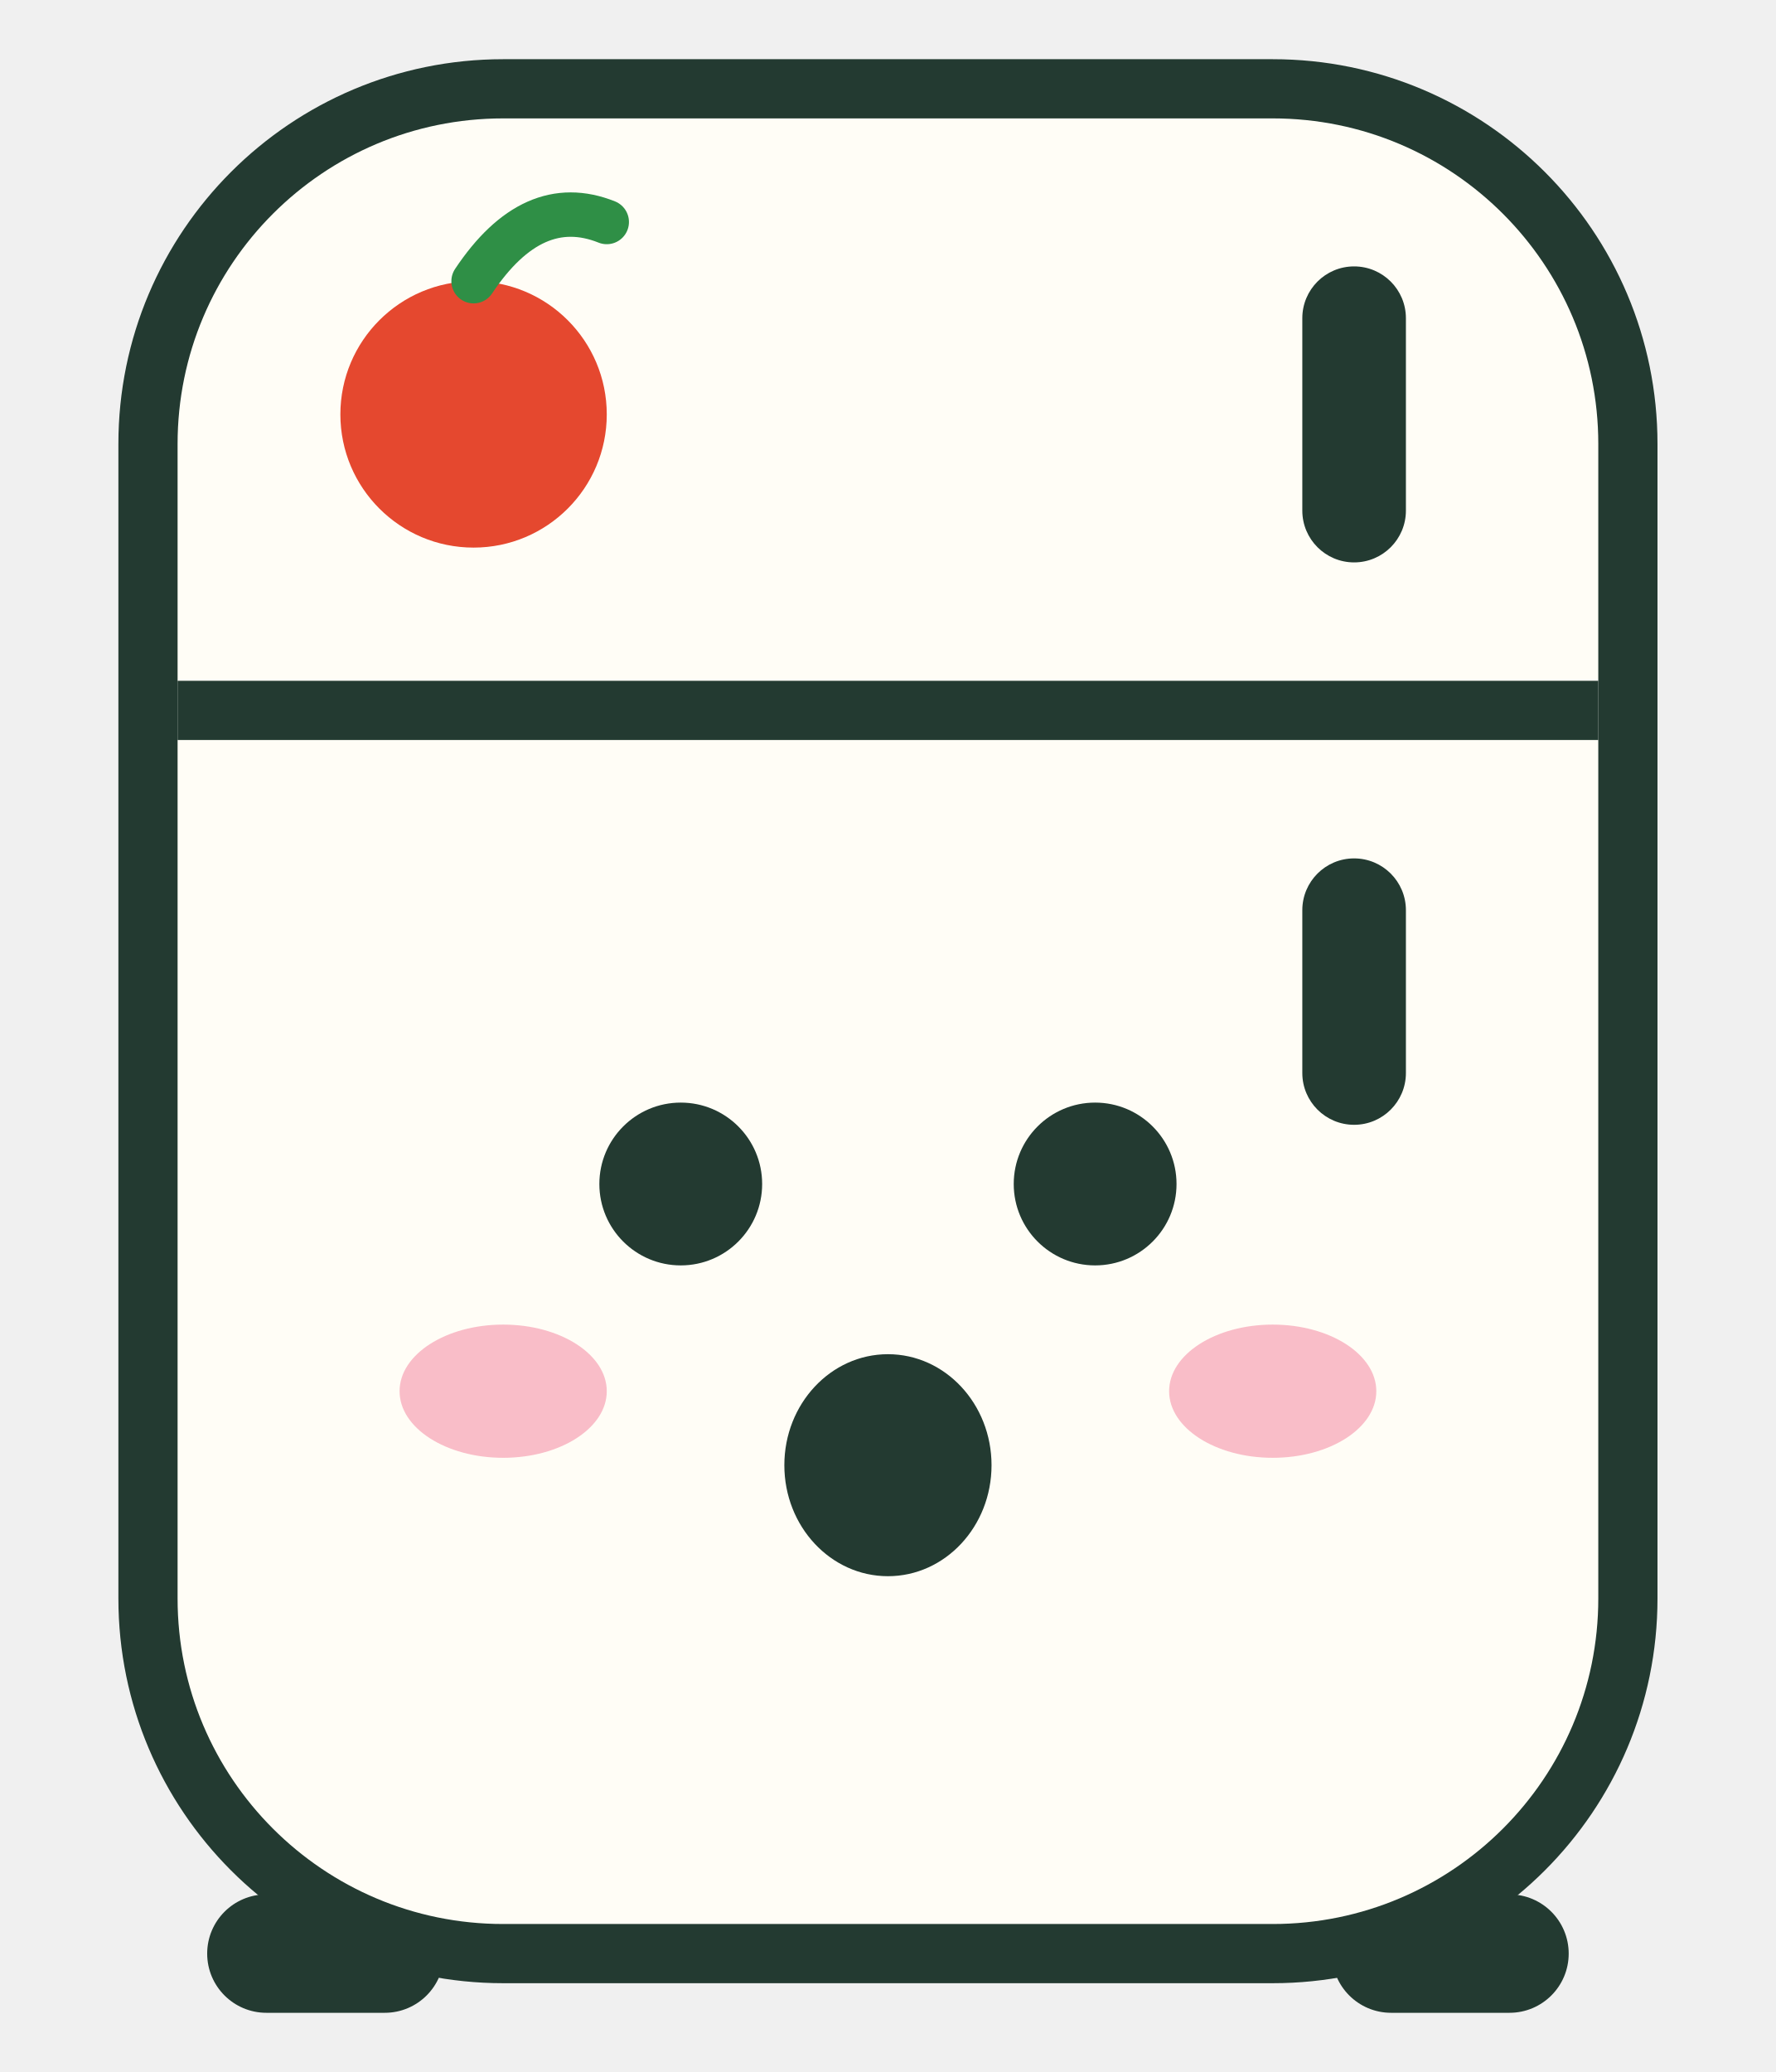
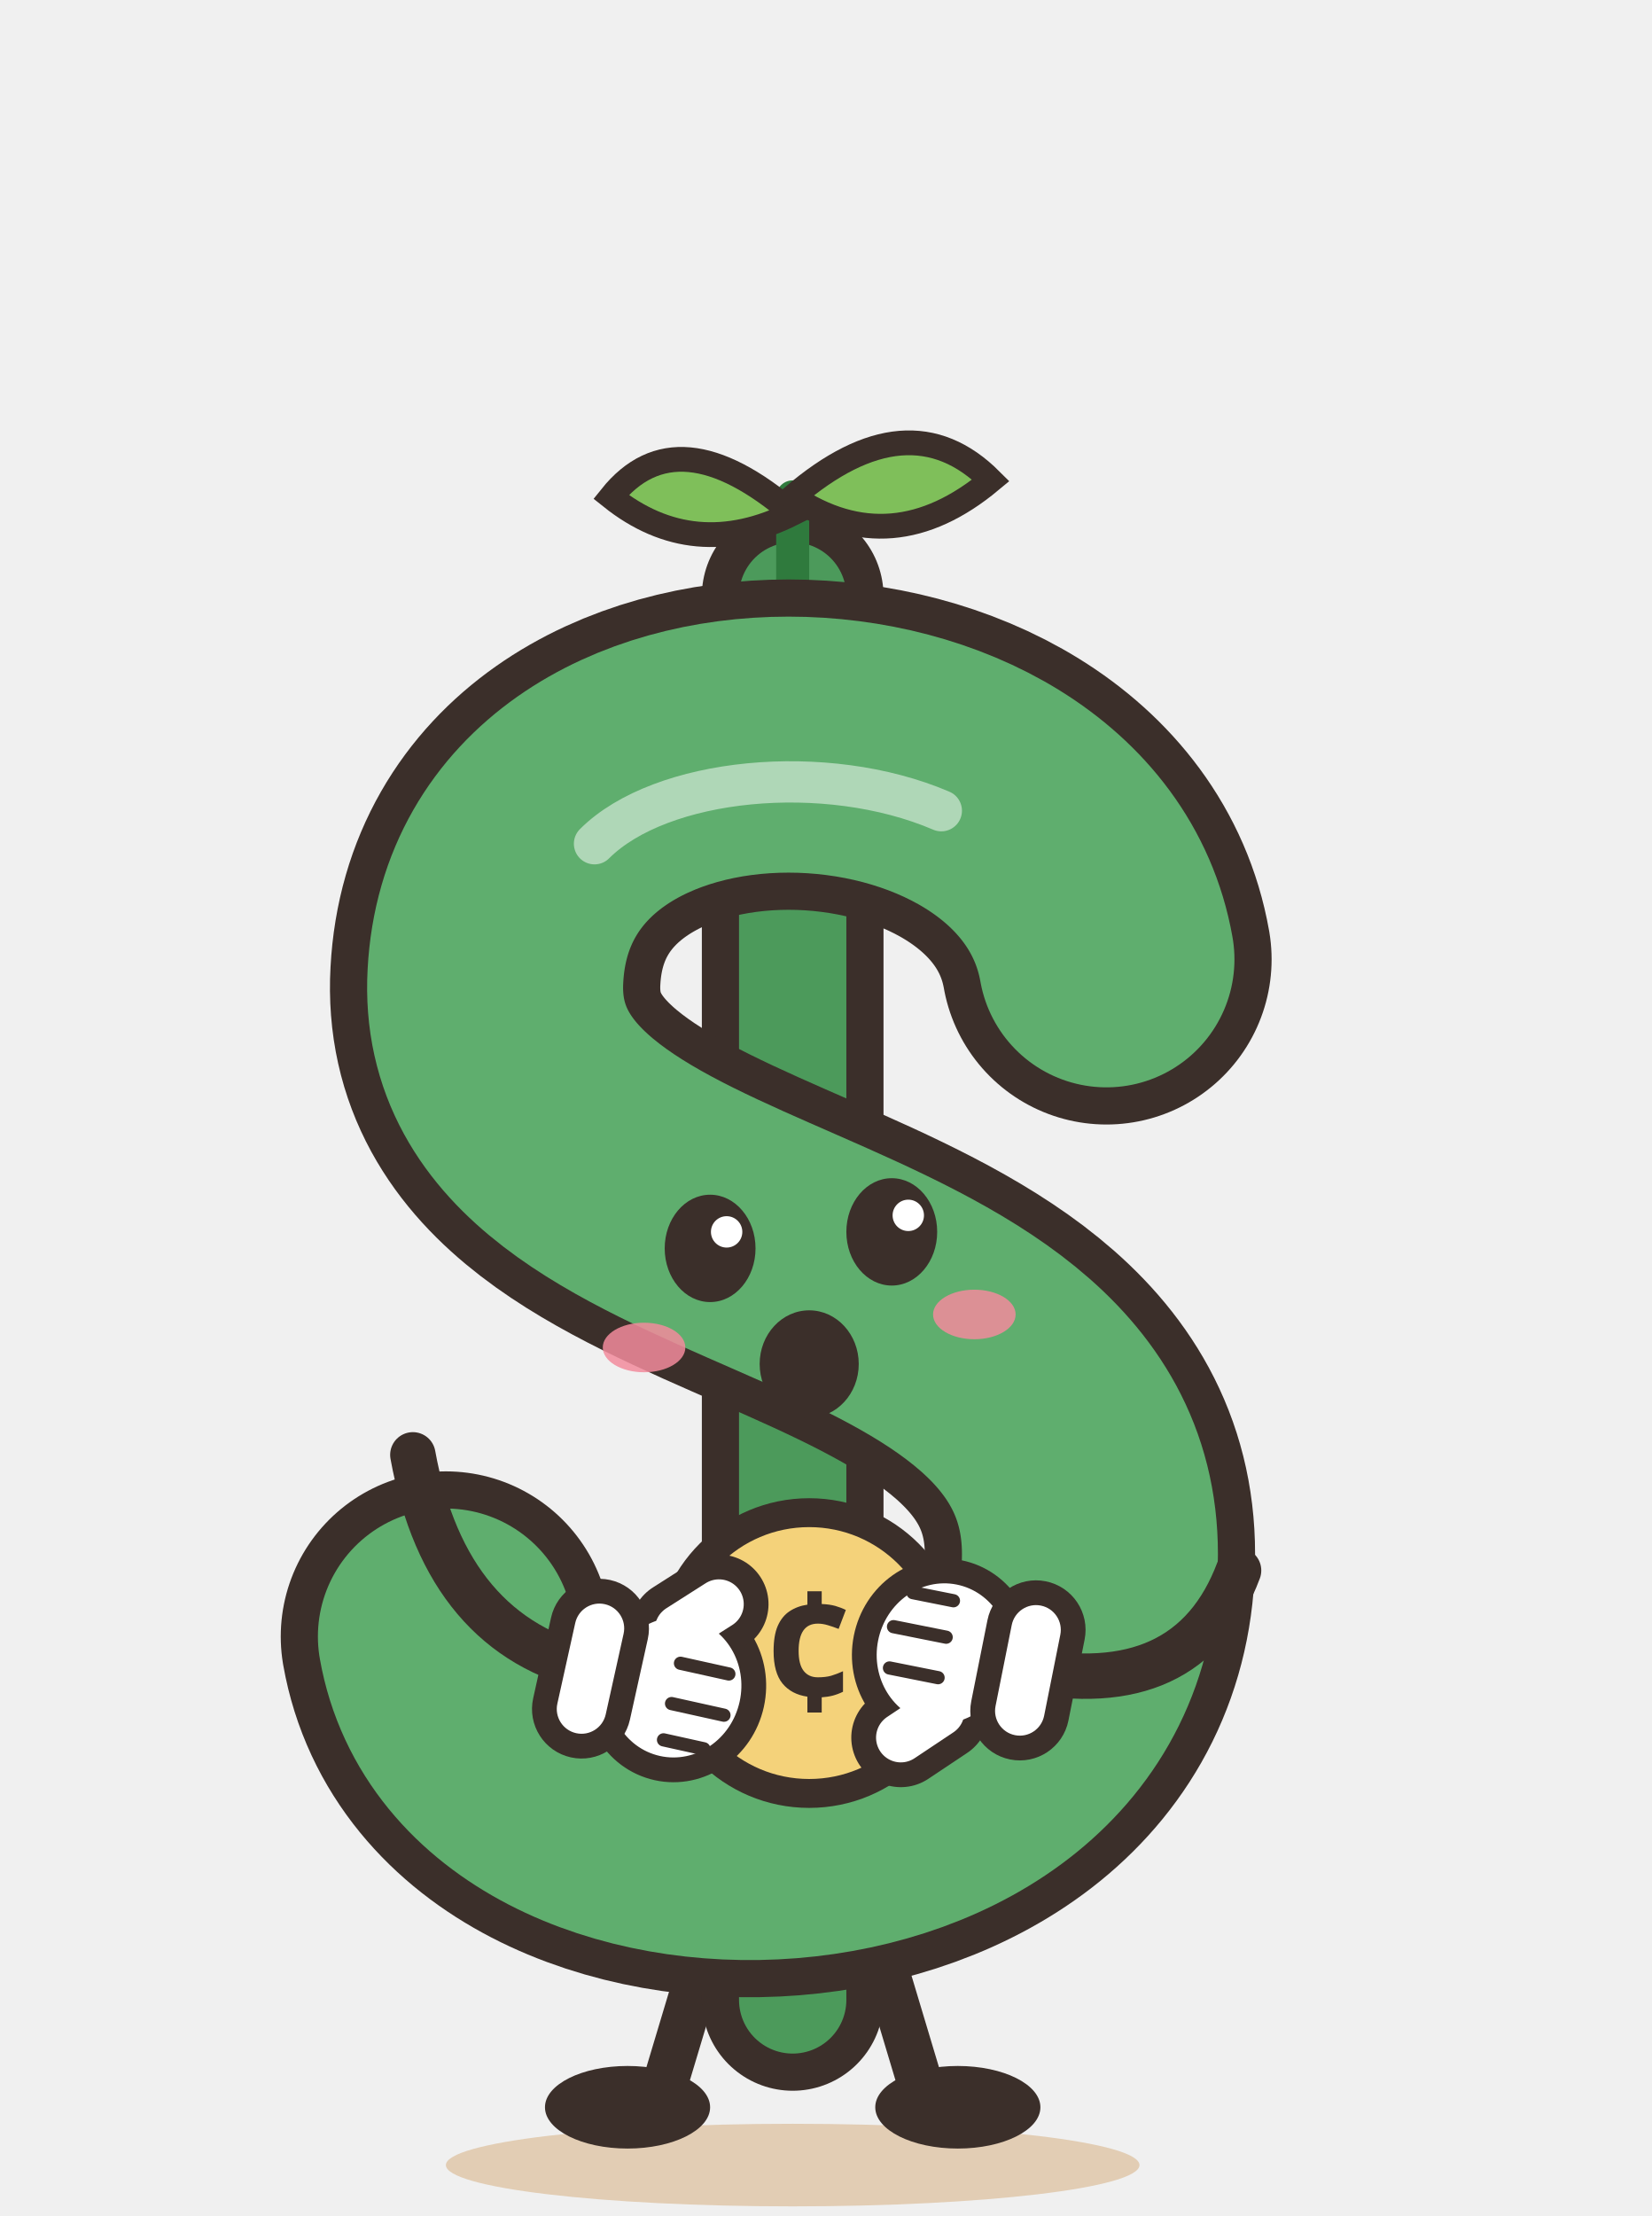
- <svg xmlns="http://www.w3.org/2000/svg" width="120" height="140" viewBox="0 0 120 140">
-   <rect x="14" y="128" width="16" height="8" rx="4" fill="#233A31" />
-   <rect x="90" y="128" width="16" height="8" rx="4" fill="#233A31" />
-   <rect x="10" y="6" width="100" height="126" rx="24" fill="#FFFDF6" stroke="#233A31" stroke-width="4" />
-   <path d="M12 48 H108" stroke="#233A31" stroke-width="4" />
-   <rect x="88" y="18" width="7" height="20" rx="3.5" fill="#233A31" />
-   <rect x="88" y="58" width="7" height="18" rx="3.5" fill="#233A31" />
-   <circle cx="32" cy="28" r="9" fill="#E5482F" />
-   <path d="M32 19 Q36 13 41 15" stroke="#2F8F46" stroke-width="3" fill="none" stroke-linecap="round" />
-   <ellipse cx="34" cy="94" rx="7" ry="4.5" fill="#F7A8B8" opacity=".75" />
-   <ellipse cx="86" cy="94" rx="7" ry="4.5" fill="#F7A8B8" opacity=".75" />
-   <circle cx="46" cy="80" r="5.5" fill="#233A31" />
-   <circle cx="74" cy="80" r="5.5" fill="#233A31" />
-   <ellipse cx="60" cy="99" rx="7" ry="7.5" fill="#233A31" />
+ <svg xmlns="http://www.w3.org/2000/svg" class="pal pal-hungry" width="120" height="161" viewBox="-16 -66 200 268">
+   <defs>
+     <g id="g0">
+       <ellipse cx="0" cy="-10" rx="8.5" ry="8" fill="#3B2F2A" stroke="#3B2F2A" stroke-width="6" />
+       <line x1="-7" y1="-9" x2="-11" y2="-13" stroke="#3B2F2A" stroke-width="12" stroke-linecap="round" />
+       <ellipse cx="0" cy="-10" rx="8.5" ry="8" fill="#FFFFFF" stroke="#FFFFFF" stroke-width="0" />
+       <line x1="-7" y1="-9" x2="-11" y2="-13" stroke="#FFFFFF" stroke-width="6" stroke-linecap="round" />
+       <path d="M-3 -16 V-10 M2 -16.5 V-10 M6.5 -15 V-10" stroke="#3B2F2A" stroke-width="1.6" fill="none" stroke-linecap="round" />
+       <rect x="-9.5" y="-4" width="19" height="9" rx="4.5" fill="#FFFFFF" stroke="#3B2F2A" stroke-width="3" />
+     </g>
+   </defs>
+   <ellipse cx="80" cy="196" rx="42" ry="5" fill="#E2CDB4" />
+   <path d="M70 168 L64 188 M90 168 L96 188" stroke="#3B2F2A" stroke-width="5.5" stroke-linecap="round" />
+   <ellipse cx="60" cy="189" rx="10" ry="5" fill="#3B2F2A" />
+   <ellipse cx="100" cy="189" rx="10" ry="5" fill="#3B2F2A" />
+   <line x1="80" y1="6" x2="80" y2="176" stroke="#3B2F2A" stroke-width="22" stroke-linecap="round" />
+   <line x1="80" y1="6" x2="80" y2="176" stroke="#4C9A5B" stroke-width="13" stroke-linecap="round" />
+   <g transform="translate(0 0)">
+     <path d="M80 6 V-6" stroke="#2F7A3D" stroke-width="4" stroke-linecap="round" />
+     <path d="M80 -4 Q66 -16 58 -6 Q68 2 80 -4Z" fill="#7FBF5A" stroke="#3B2F2A" stroke-width="3" />
+     <path d="M80 -6 Q94 -18 104 -8 Q92 2 80 -6Z" fill="#7FBF5A" stroke="#3B2F2A" stroke-width="3" />
+   </g>
+   <path d="M118 50 C112 16 46 14 44 52 C42 88 116 82 116 122 C116 164 44 166 38 132" fill="none" stroke="#3B2F2A" stroke-width="40" stroke-linecap="round" />
+   <path d="M118 50 C112 16 46 14 44 52 C42 88 116 82 116 122 C116 164 44 166 38 132" fill="none" stroke="#5FAE6E" stroke-width="31" stroke-linecap="round" />
+   <path d="M56 36 C64 28 84 26 98 32" fill="none" stroke="#fff" stroke-width="5" stroke-linecap="round" opacity=".5" />
+   <circle cx="82" cy="134" r="17" fill="#F4D27A" stroke="#3B2F2A" stroke-width="3.5" />
+   <text x="82" y="141" text-anchor="middle" font-family="Nunito, sans-serif" font-weight="900" font-size="20" fill="#3B2F2A">¢</text>
+   <path d="M34 110 Q38 132 56 136" stroke="#3B2F2A" stroke-width="5.5" fill="none" stroke-linecap="round" />
+   <use href="#g0" transform="translate(56 136) rotate(102.5)" />
+   <path d="M134 124 Q128 140 108 136" stroke="#3B2F2A" stroke-width="5.5" fill="none" stroke-linecap="round" />
+   <use href="#g0" transform="translate(108 136) rotate(-78.7)" />
+   <ellipse class="pe" cx="70" cy="85" rx="5.5" ry="6.5" fill="#3B2F2A" />
+   <circle cx="72" cy="83" r="1.9" fill="#fff" />
+   <ellipse class="pe" cx="92" cy="83" rx="5.5" ry="6.5" fill="#3B2F2A" />
+   <circle cx="94" cy="81" r="1.9" fill="#fff" />
+   <ellipse cx="82" cy="99" rx="6" ry="6.5" fill="#3B2F2A" />
+   <ellipse cx="62" cy="97" rx="5" ry="3" fill="#F28B9C" opacity=".85" />
+   <ellipse cx="102" cy="93" rx="5" ry="3" fill="#F28B9C" opacity=".85" />
</svg>
